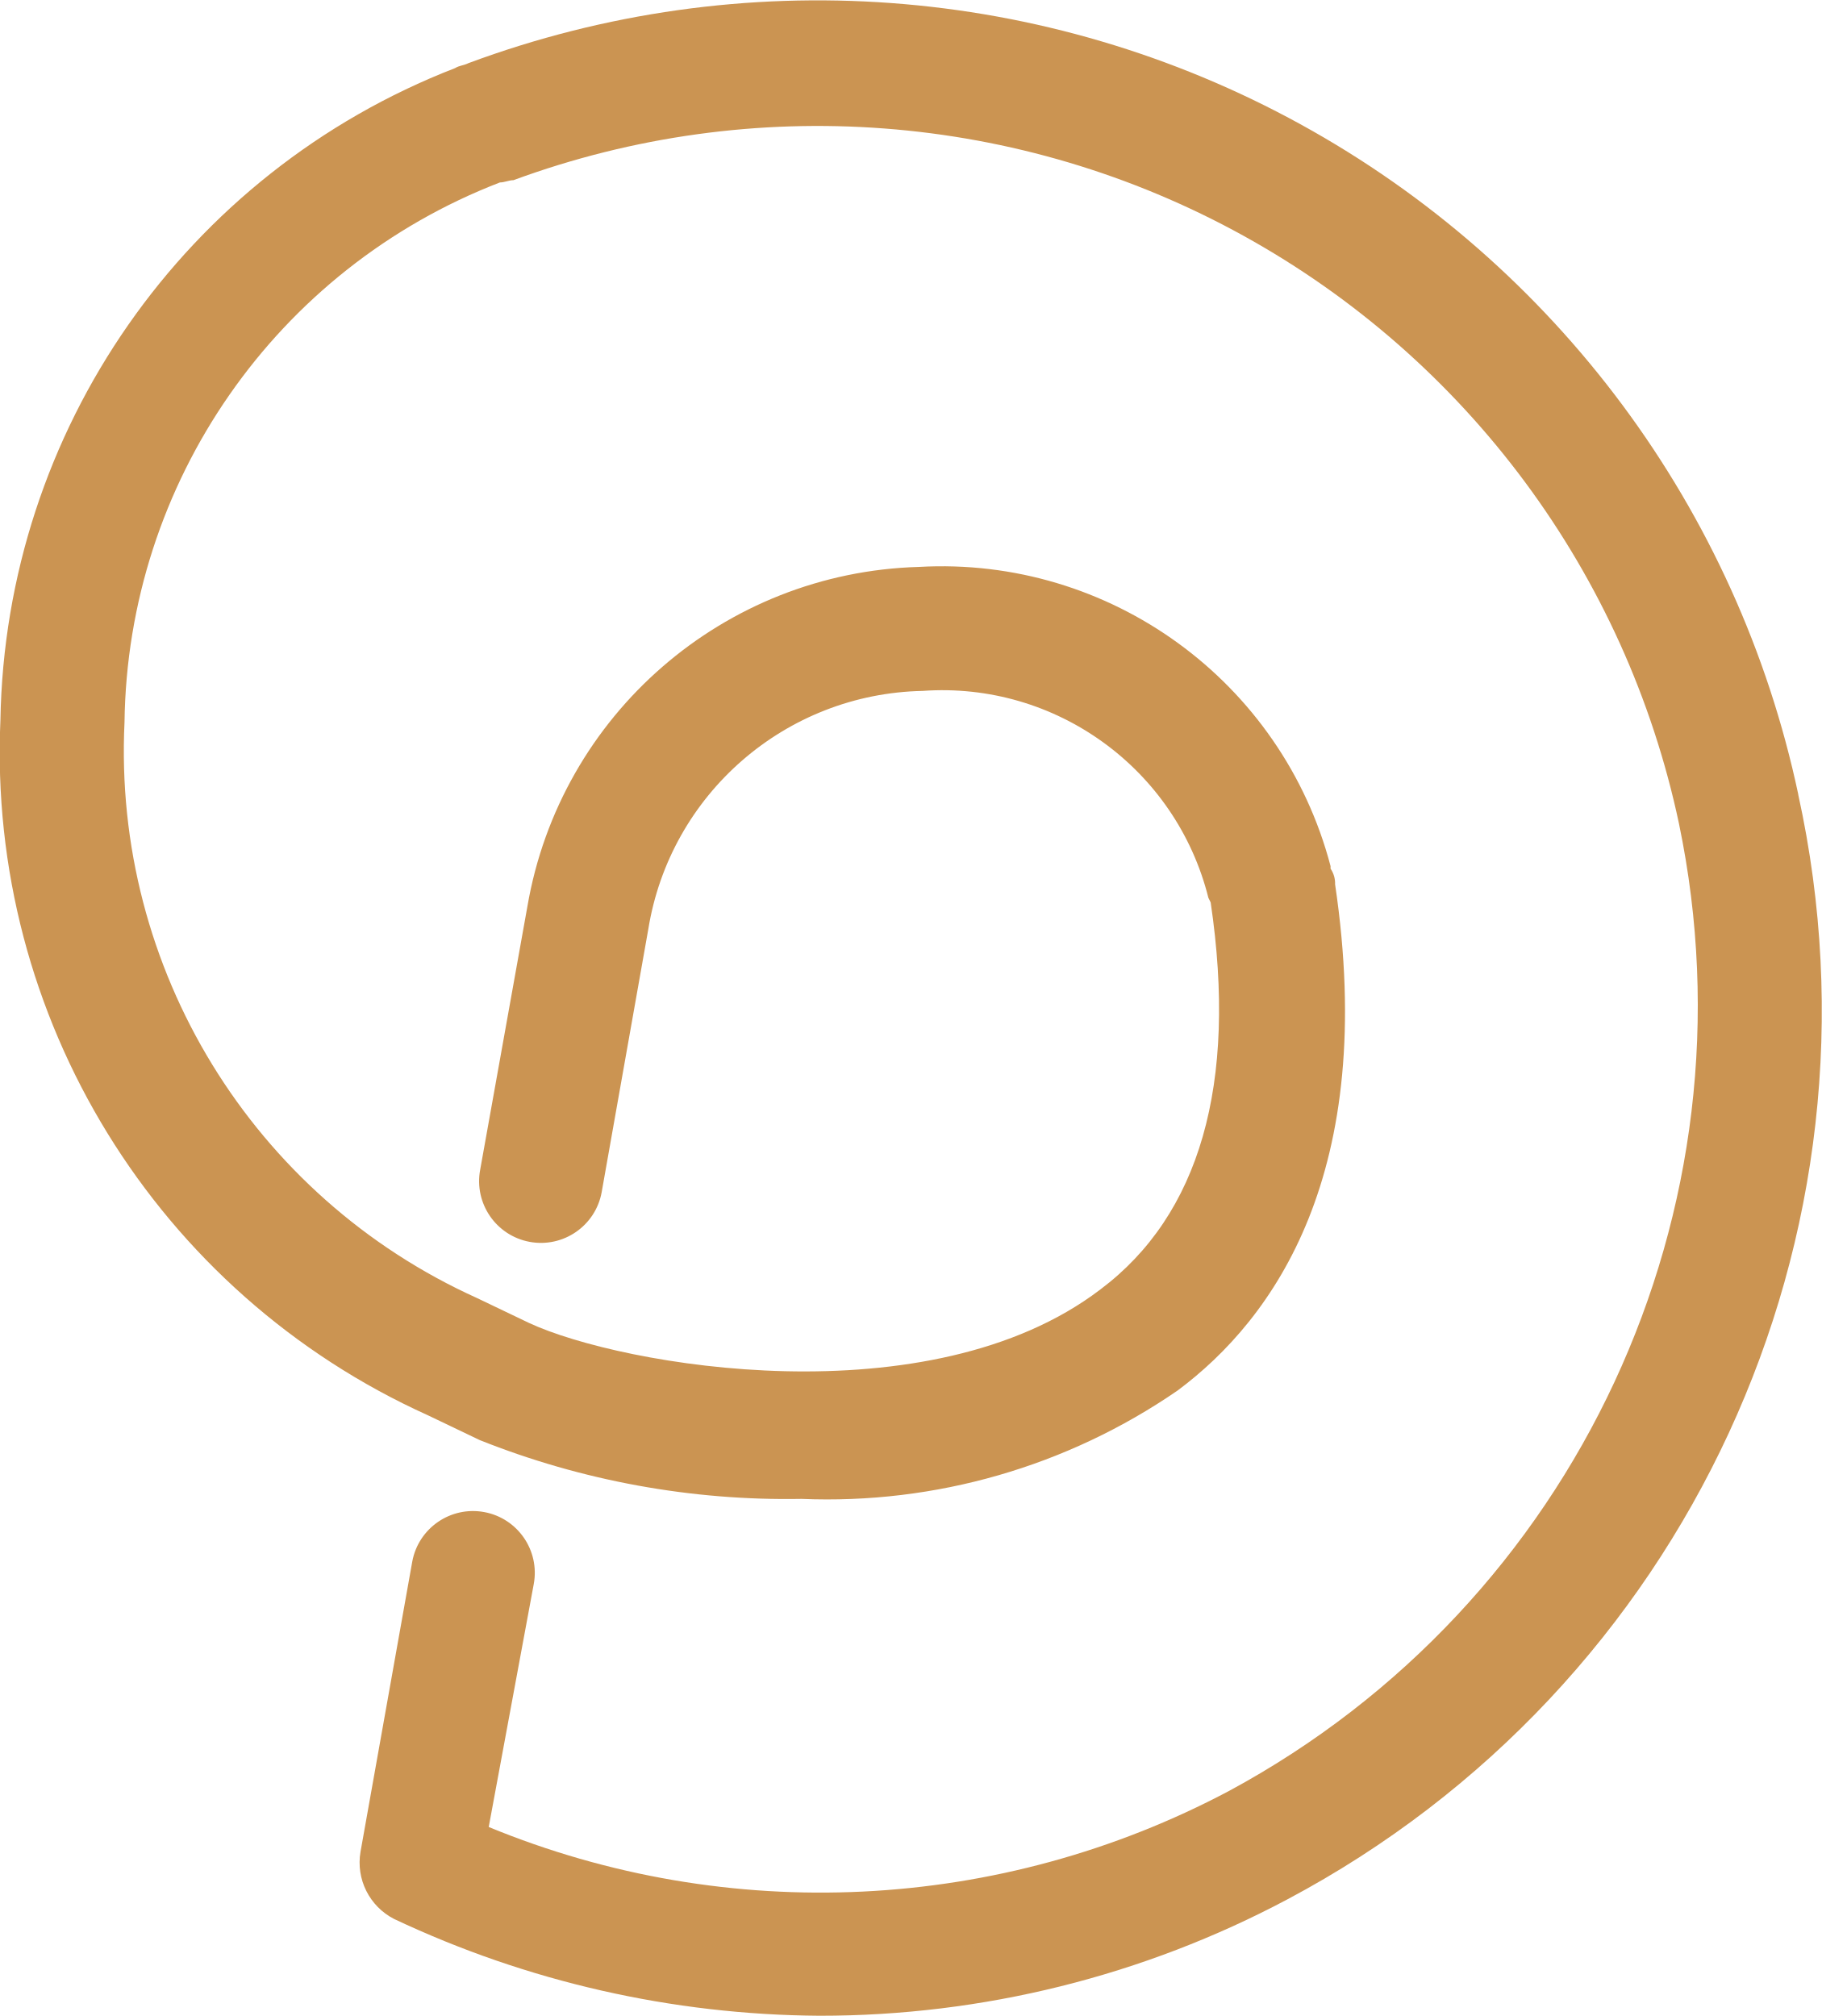
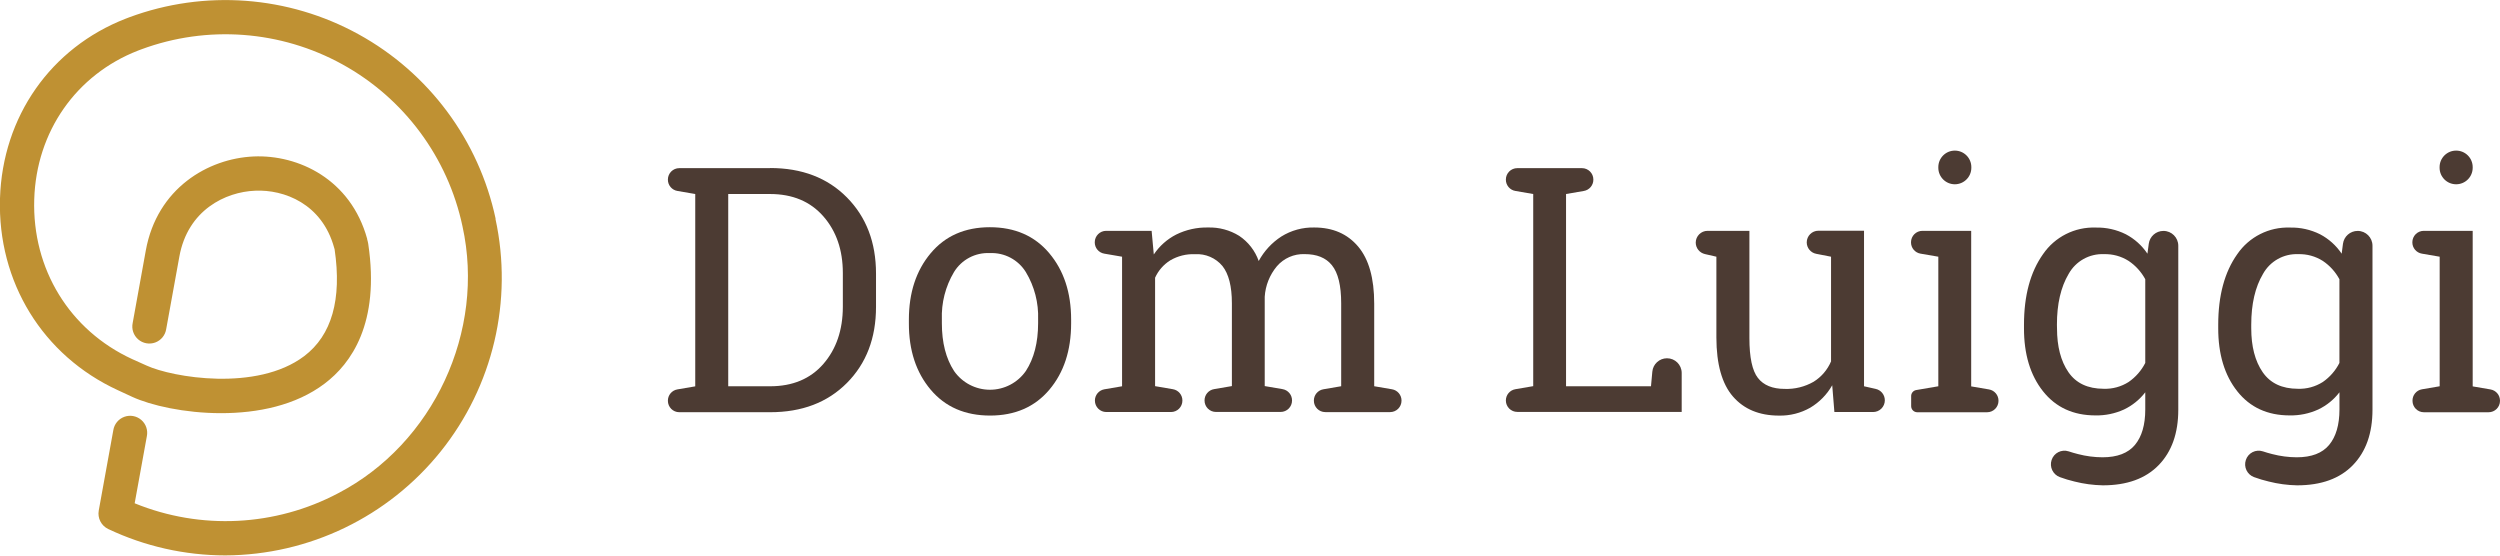
- <svg xmlns="http://www.w3.org/2000/svg" viewBox="0 0 21.682 24">
+ <svg xmlns="http://www.w3.org/2000/svg" id="Camada_1" data-name="Camada 1" viewBox="0 0 657.18 146.01">
  <defs>
-     <style>.a{fill:#cb9452;}</style>
+     <style>.cls-1{fill:#bf9133;}.cls-2{fill:#4c3b33;}</style>
  </defs>
-   <path class="a" d="M21.388,9.446A11.932,11.932,0,0,0,5.559.741C5.506.768,5.452.768,5.4.8A8.478,8.478,0,0,0-.011,8.562a8.661,8.661,0,0,0,5.089,8.276l.616.295h0a9.865,9.865,0,0,0,3.83.7A7.351,7.351,0,0,0,14,16.543c1.152-.857,2.384-2.6,1.875-6.026a.312.312,0,0,0-.054-.187V10.3a4.787,4.787,0,0,0-4.9-3.562,4.867,4.867,0,0,0-4.66,4.044l-.562,3.134a.735.735,0,0,0,1.446.268L7.7,11.053a3.377,3.377,0,0,1,3.267-2.839,3.265,3.265,0,0,1,3.4,2.464l.027.054c.321,2.169-.134,3.723-1.312,4.607-2.035,1.553-5.7.911-6.8.4h0l-.616-.295a7.146,7.146,0,0,1-4.2-6.856A6.982,6.982,0,0,1,5.934,2.161c.054,0,.107-.027.161-.027a10.48,10.48,0,0,1,13.873,7.66A10.623,10.623,0,0,1,14.612,21.31a10.373,10.373,0,0,1-8.811.429l.536-2.892a.735.735,0,1,0-1.446-.268l-.616,3.455a.755.755,0,0,0,.4.8,12.039,12.039,0,0,0,5.062,1.152A11.844,11.844,0,0,0,15.308,22.6a11.979,11.979,0,0,0,6.08-13.15Z" transform="translate(0.016 0.011)" />
+   <path class="cls-1" d="M130.29,57.52A72.65,72.65,0,0,0,34,4.54l-.94.36C13.33,12.57.67,30.66,0,52.12c-.67,22,11.21,41.35,31,50.46l3.76,1.74h0c4.86,2.24,13.76,4.29,23.35,4.29s19.59-2,27.21-7.76C92.29,95.6,99.92,85,96.8,64.11a9.51,9.51,0,0,0-.28-1.2l0-.12C92.19,47.1,78.42,40.62,66.67,41.13c-12,.53-25.38,8.38-28.34,24.7L34.88,84.89a4.48,4.48,0,1,0,8.81,1.61l3.46-19.06c2.21-12.23,12.11-17,19.92-17.31,7.58-.35,17.59,3.4,20.77,15l.12.41c1.94,13.15-.75,22.6-8,28.08-12.45,9.41-34.69,5.58-41.44,2.47h0L34.75,94.4C18.3,86.82,8.43,70.73,9,52.4c.54-17.78,11-32.77,27.31-39.11l.82-.31a63.69,63.69,0,0,1,84.44,46.49c6.09,27.59-7.61,57.09-32.6,70.15a63.32,63.32,0,0,1-53.57,2.68l3.2-17.61a4.48,4.48,0,1,0-8.81-1.62l-3.83,21.12a4.5,4.5,0,0,0,2.5,4.88A72.14,72.14,0,0,0,59.24,146a73,73,0,0,0,71-88.49Z" />
+   <path class="cls-2" d="M202.43,44.17q12.56,0,20.2,7.73t7.65,20v8.77q0,12.3-7.65,20t-20.2,7.69H178.57a3,3,0,0,1-3-3h0a3,3,0,0,1,2.51-3l4.68-.8V51l-4.66-.8a3,3,0,0,1-2.53-3h0a3,3,0,0,1,3-3h23.84Zm-11,6.83v50.54h11q8.9,0,14-5.86t5.13-15V71.79q0-9.08-5.13-14.93t-14-5.86Z" />
+   <path class="cls-2" d="M238.92,84q0-10.58,5.72-17.42t15.56-6.85q9.87,0,15.62,6.83T281.57,84v1q0,10.67-5.73,17.45t-15.56,6.79q-9.9,0-15.64-6.81T238.92,85Zm8.67,1q0,7.59,3.2,12.52a11.5,11.5,0,0,0,18.88,0q3.21-4.94,3.22-12.52V84a22.59,22.59,0,0,0-3.22-12.47,10.56,10.56,0,0,0-9.47-5,10.43,10.43,0,0,0-9.43,5A22.75,22.75,0,0,0,247.59,84Z" />
+   <path class="cls-2" d="M290.28,102.34l4.68-.8V67.48l-4.66-.8a3,3,0,0,1-2.52-3h0a3,3,0,0,1,3-3h11.95l.57,6.21a15.65,15.65,0,0,1,5.9-5.24,18.06,18.06,0,0,1,8.38-1.85,14.74,14.74,0,0,1,8.17,2.2,13.27,13.27,0,0,1,5.13,6.61,17.75,17.75,0,0,1,5.95-6.44,15.68,15.68,0,0,1,8.64-2.37q7.31,0,11.54,5t4.23,15v21.73l4.68.8a3,3,0,0,1,2.5,3h0a3,3,0,0,1-3,3H348.38a3,3,0,0,1-3-3h0a3,3,0,0,1,2.5-3l4.68-.8V79.73q0-7-2.43-10c-1.61-2-4-2.93-7.18-2.93A9.16,9.16,0,0,0,335.65,70a13.83,13.83,0,0,0-3.19,8v23.49l4.68.8a3,3,0,0,1,2.5,3h0a3,3,0,0,1-3,3h-17a3,3,0,0,1-3-3h0a3,3,0,0,1,2.51-3l4.68-.8V79.73c0-4.47-.84-7.74-2.49-9.81a8.7,8.7,0,0,0-7.21-3.1,11.89,11.89,0,0,0-6.52,1.63A10.49,10.49,0,0,0,303.64,73v28.51l4.68.8a3,3,0,0,1,2.5,3h0a3,3,0,0,1-3,3h-17a3,3,0,0,1-3-3h0A3,3,0,0,1,290.28,102.34Z" />
+   <path class="cls-2" d="M395.85,105.31h0a3,3,0,0,1,2.51-3l4.68-.8V51l-4.66-.8a3,3,0,0,1-2.53-3h0a3,3,0,0,1,3-3h17a3,3,0,0,1,3,3h0a3,3,0,0,1-2.52,3l-4.66.8v50.54H434l.35-3.84a3.87,3.87,0,0,1,3.85-3.52h0A3.86,3.86,0,0,1,442.07,98v10.28h-43.2A3,3,0,0,1,395.85,105.31Z" />
+   <path class="cls-2" d="M481.64,101.27a16.11,16.11,0,0,1-5.79,5.91,15.94,15.94,0,0,1-8.18,2.07q-7.76,0-12.11-5t-4.37-15.51V67.48l-3-.69a3.11,3.11,0,0,1-2.43-3h0a3.11,3.11,0,0,1,3.11-3.11h11v28.2q0,7.62,2.24,10.48t7,2.87a14.25,14.25,0,0,0,7.64-1.88A11.65,11.65,0,0,0,481.33,95V67.48l-3.9-.76a3.07,3.07,0,0,1-2.49-3h0A3.07,3.07,0,0,1,478,60.65h12v40.89l3.06.69a3.07,3.07,0,0,1,2.41,3h0a3.08,3.08,0,0,1-3.09,3.08H482.21Z" />
+   <path class="cls-2" d="M503.68,102.54l5.85-1V67.48l-4.66-.8a3,3,0,0,1-2.52-3h0a3,3,0,0,1,3-3h12.82v40.89l4.68.8a3,3,0,0,1,2.5,3h0a3,3,0,0,1-3,3H504a1.61,1.61,0,0,1-1.61-1.6v-2.6A1.6,1.6,0,0,1,503.68,102.54Zm10.19-54.1h0a4.34,4.34,0,0,1-4.34-4.34v-.17a4.34,4.34,0,0,1,4.34-4.34h0a4.34,4.34,0,0,1,4.34,4.34v.17A4.34,4.34,0,0,1,513.87,48.44Z" />
+   <path class="cls-2" d="M532.05,85.37q0-11.5,5-18.55a16.1,16.1,0,0,1,13.88-7,16.84,16.84,0,0,1,7.89,1.76,15.48,15.48,0,0,1,5.68,5.11l.35-2.61a3.89,3.89,0,0,1,3.86-3.38h0a3.9,3.9,0,0,1,3.9,3.89V107.7q0,9.26-5.16,14.57t-14.67,5.31a32.7,32.7,0,0,1-7.45-1,33.06,33.06,0,0,1-3.86-1.16,3.59,3.59,0,0,1-2.16-4.5h0a3.55,3.55,0,0,1,4.48-2.27c.78.26,1.6.5,2.47.72a26.06,26.06,0,0,0,6.43.84q5.82,0,8.53-3.26c1.8-2.17,2.71-5.27,2.71-9.3v-4.53a15.41,15.41,0,0,1-5.6,4.53,17.29,17.29,0,0,1-7.49,1.55q-8.76,0-13.79-6.35t-5-16.61Zm8.68.92q0,7.18,3,11.54T553,102.2a11.46,11.46,0,0,0,6.56-1.79,13.55,13.55,0,0,0,4.37-5v-22a13.49,13.49,0,0,0-4.37-4.82,11.42,11.42,0,0,0-6.47-1.78,10.13,10.13,0,0,0-9.3,5.19q-3.09,5.2-3.08,13.36Z" />
+   <path class="cls-2" d="M583.11,85.37q0-11.5,5-18.55a16.1,16.1,0,0,1,13.88-7,16.8,16.8,0,0,1,7.88,1.76,15.51,15.51,0,0,1,5.69,5.11l.34-2.61a3.9,3.9,0,0,1,3.87-3.38h0a3.89,3.89,0,0,1,3.89,3.89V107.7q0,9.26-5.15,14.57t-14.67,5.31a32.57,32.57,0,0,1-7.45-1,33.83,33.83,0,0,1-3.87-1.16,3.58,3.58,0,0,1-2.15-4.5h0a3.54,3.54,0,0,1,4.48-2.27c.77.26,1.6.5,2.47.72a26,26,0,0,0,6.43.84q5.82,0,8.52-3.26t2.71-9.3v-4.53a15.3,15.3,0,0,1-5.59,4.53,17.32,17.32,0,0,1-7.49,1.55q-8.77,0-13.79-6.35t-5-16.61Zm8.68.92q0,7.18,3,11.54t9.26,4.37a11.46,11.46,0,0,0,6.56-1.79,13.53,13.53,0,0,0,4.36-5v-22a13.46,13.46,0,0,0-4.36-4.82,11.43,11.43,0,0,0-6.48-1.78A10.1,10.1,0,0,0,594.88,72q-3.09,5.2-3.09,13.36Z" />
+   <path class="cls-2" d="M636.64,102.34l4.68-.8V67.48l-4.66-.8a3,3,0,0,1-2.52-3h0a3,3,0,0,1,3-3H650v40.89l4.68.8a3,3,0,0,1,2.5,3h0a3,3,0,0,1-3,3h-17a3,3,0,0,1-3-3h0A3,3,0,0,1,636.64,102.34Zm9-53.9h0a4.34,4.34,0,0,1-4.34-4.34v-.17a4.34,4.34,0,0,1,4.34-4.34h0A4.34,4.34,0,0,1,650,43.93v.17A4.34,4.34,0,0,1,645.66,48.44Z" />
</svg>
